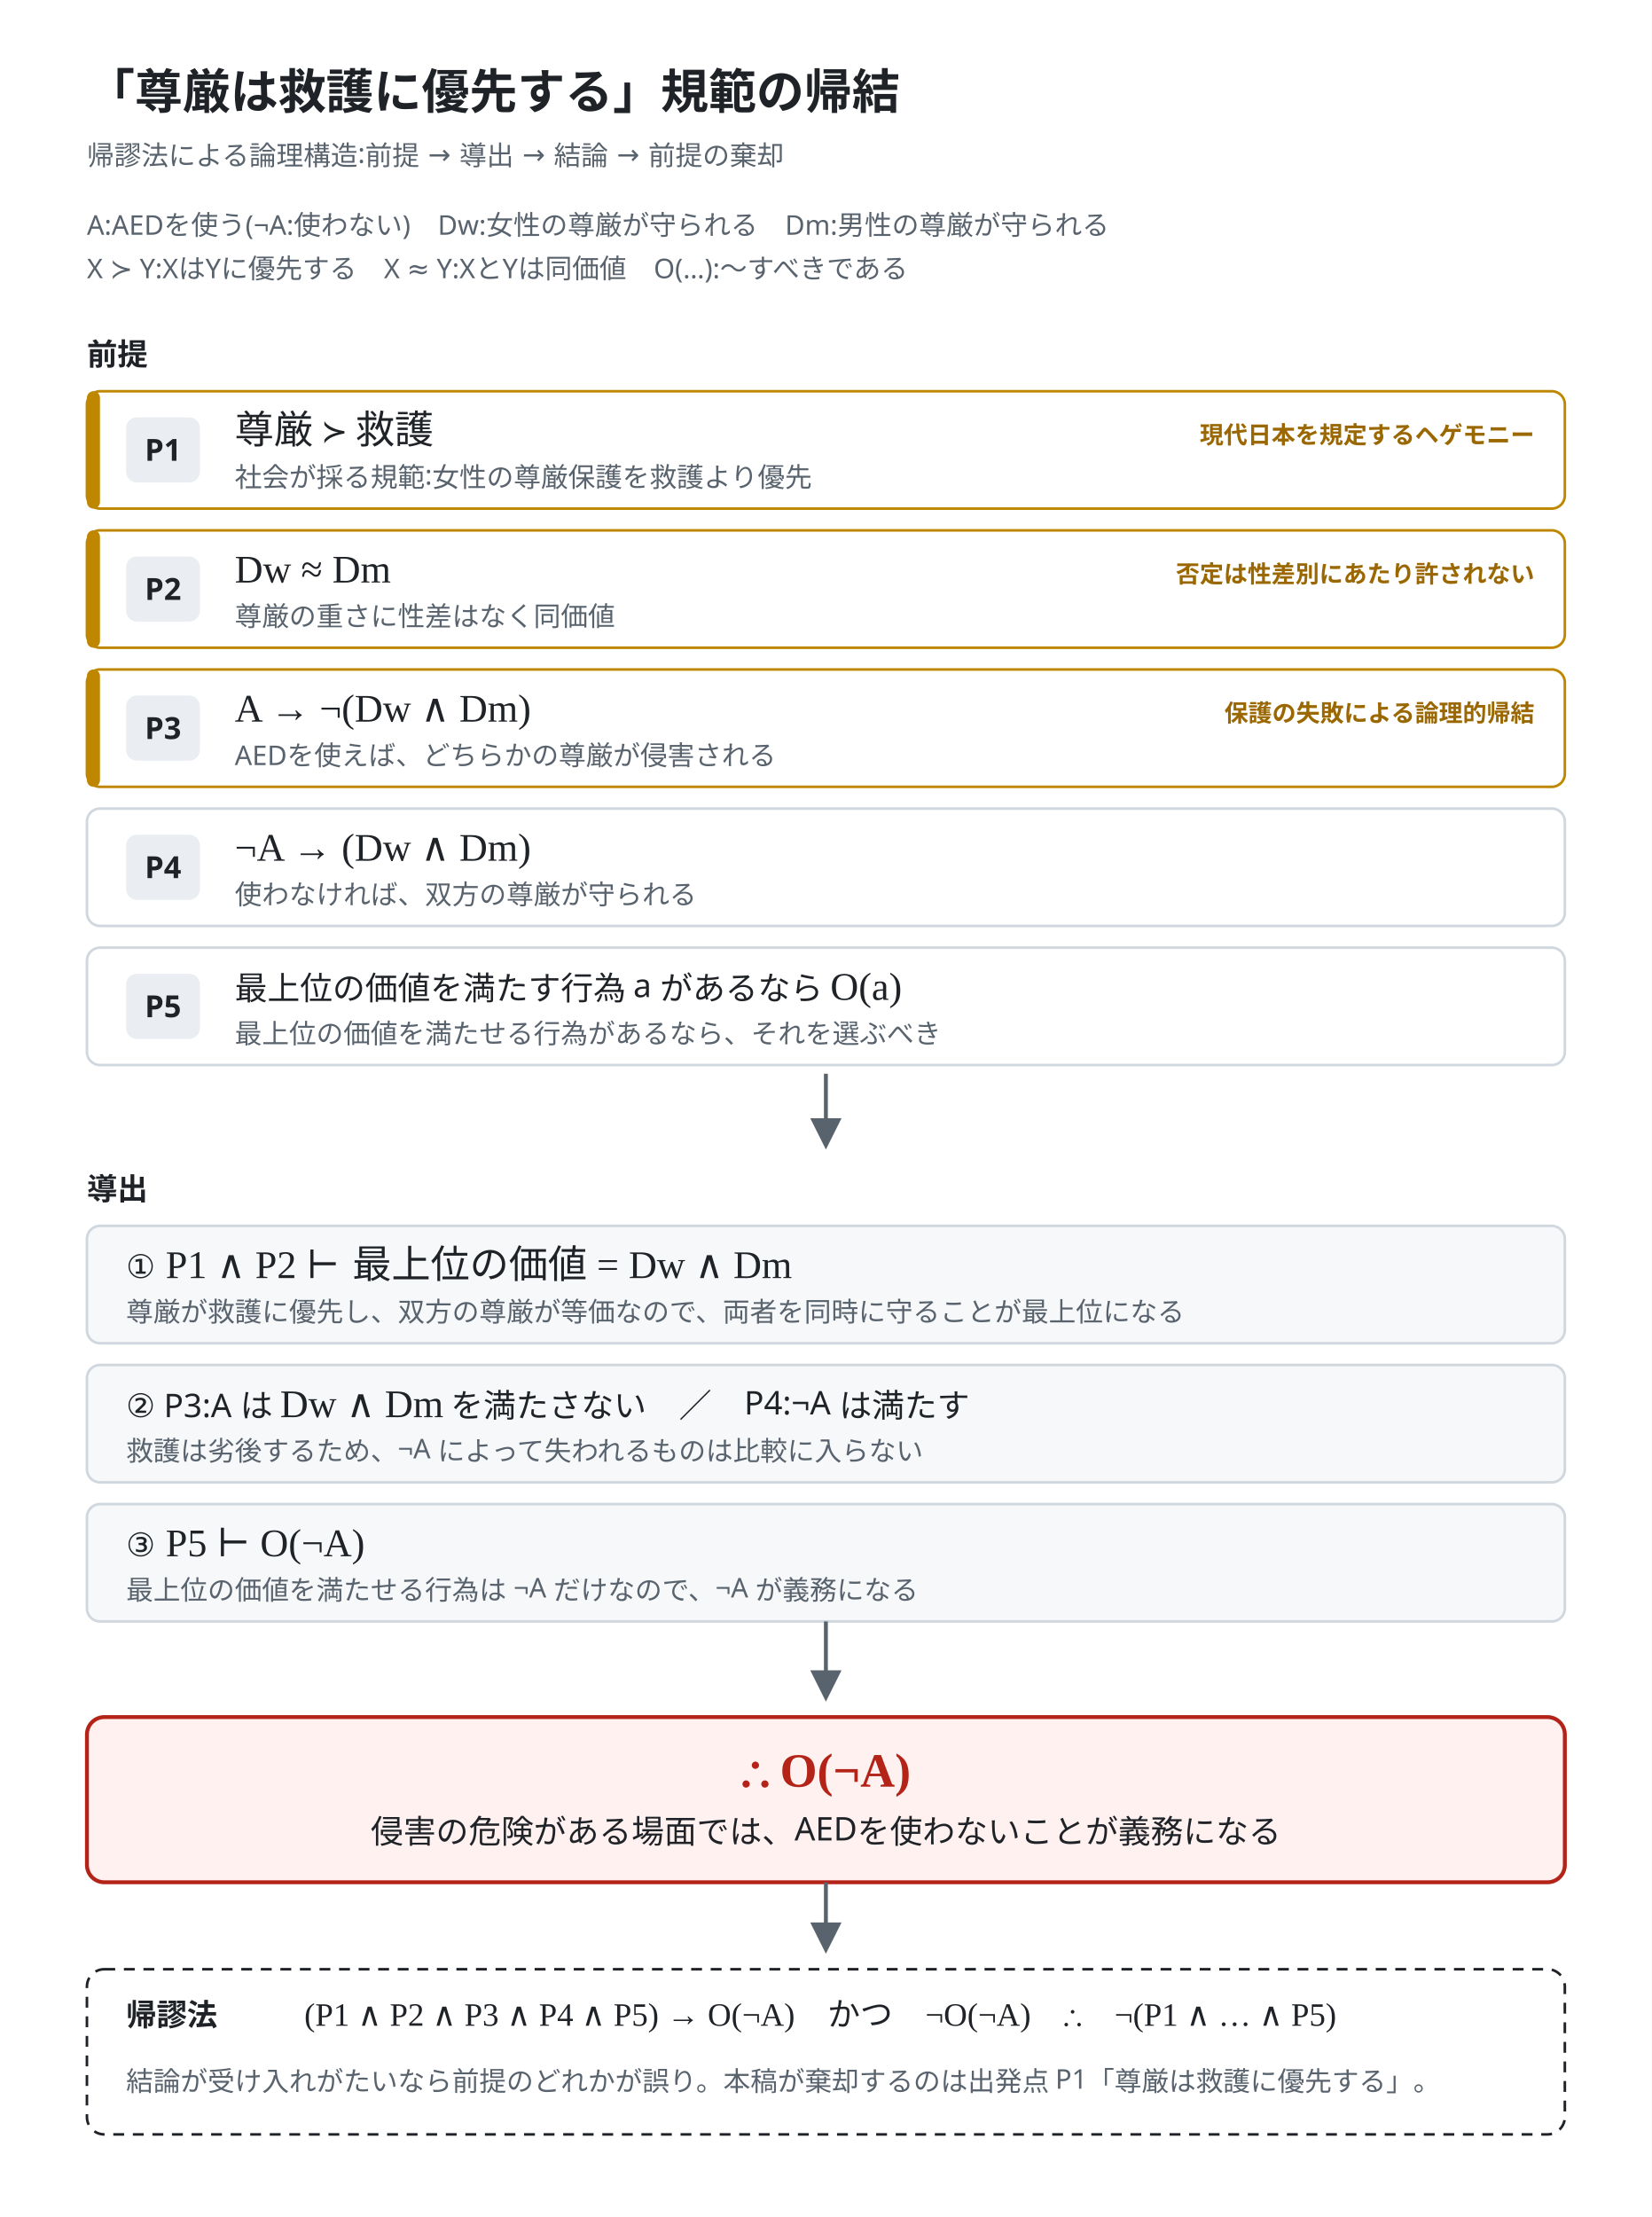
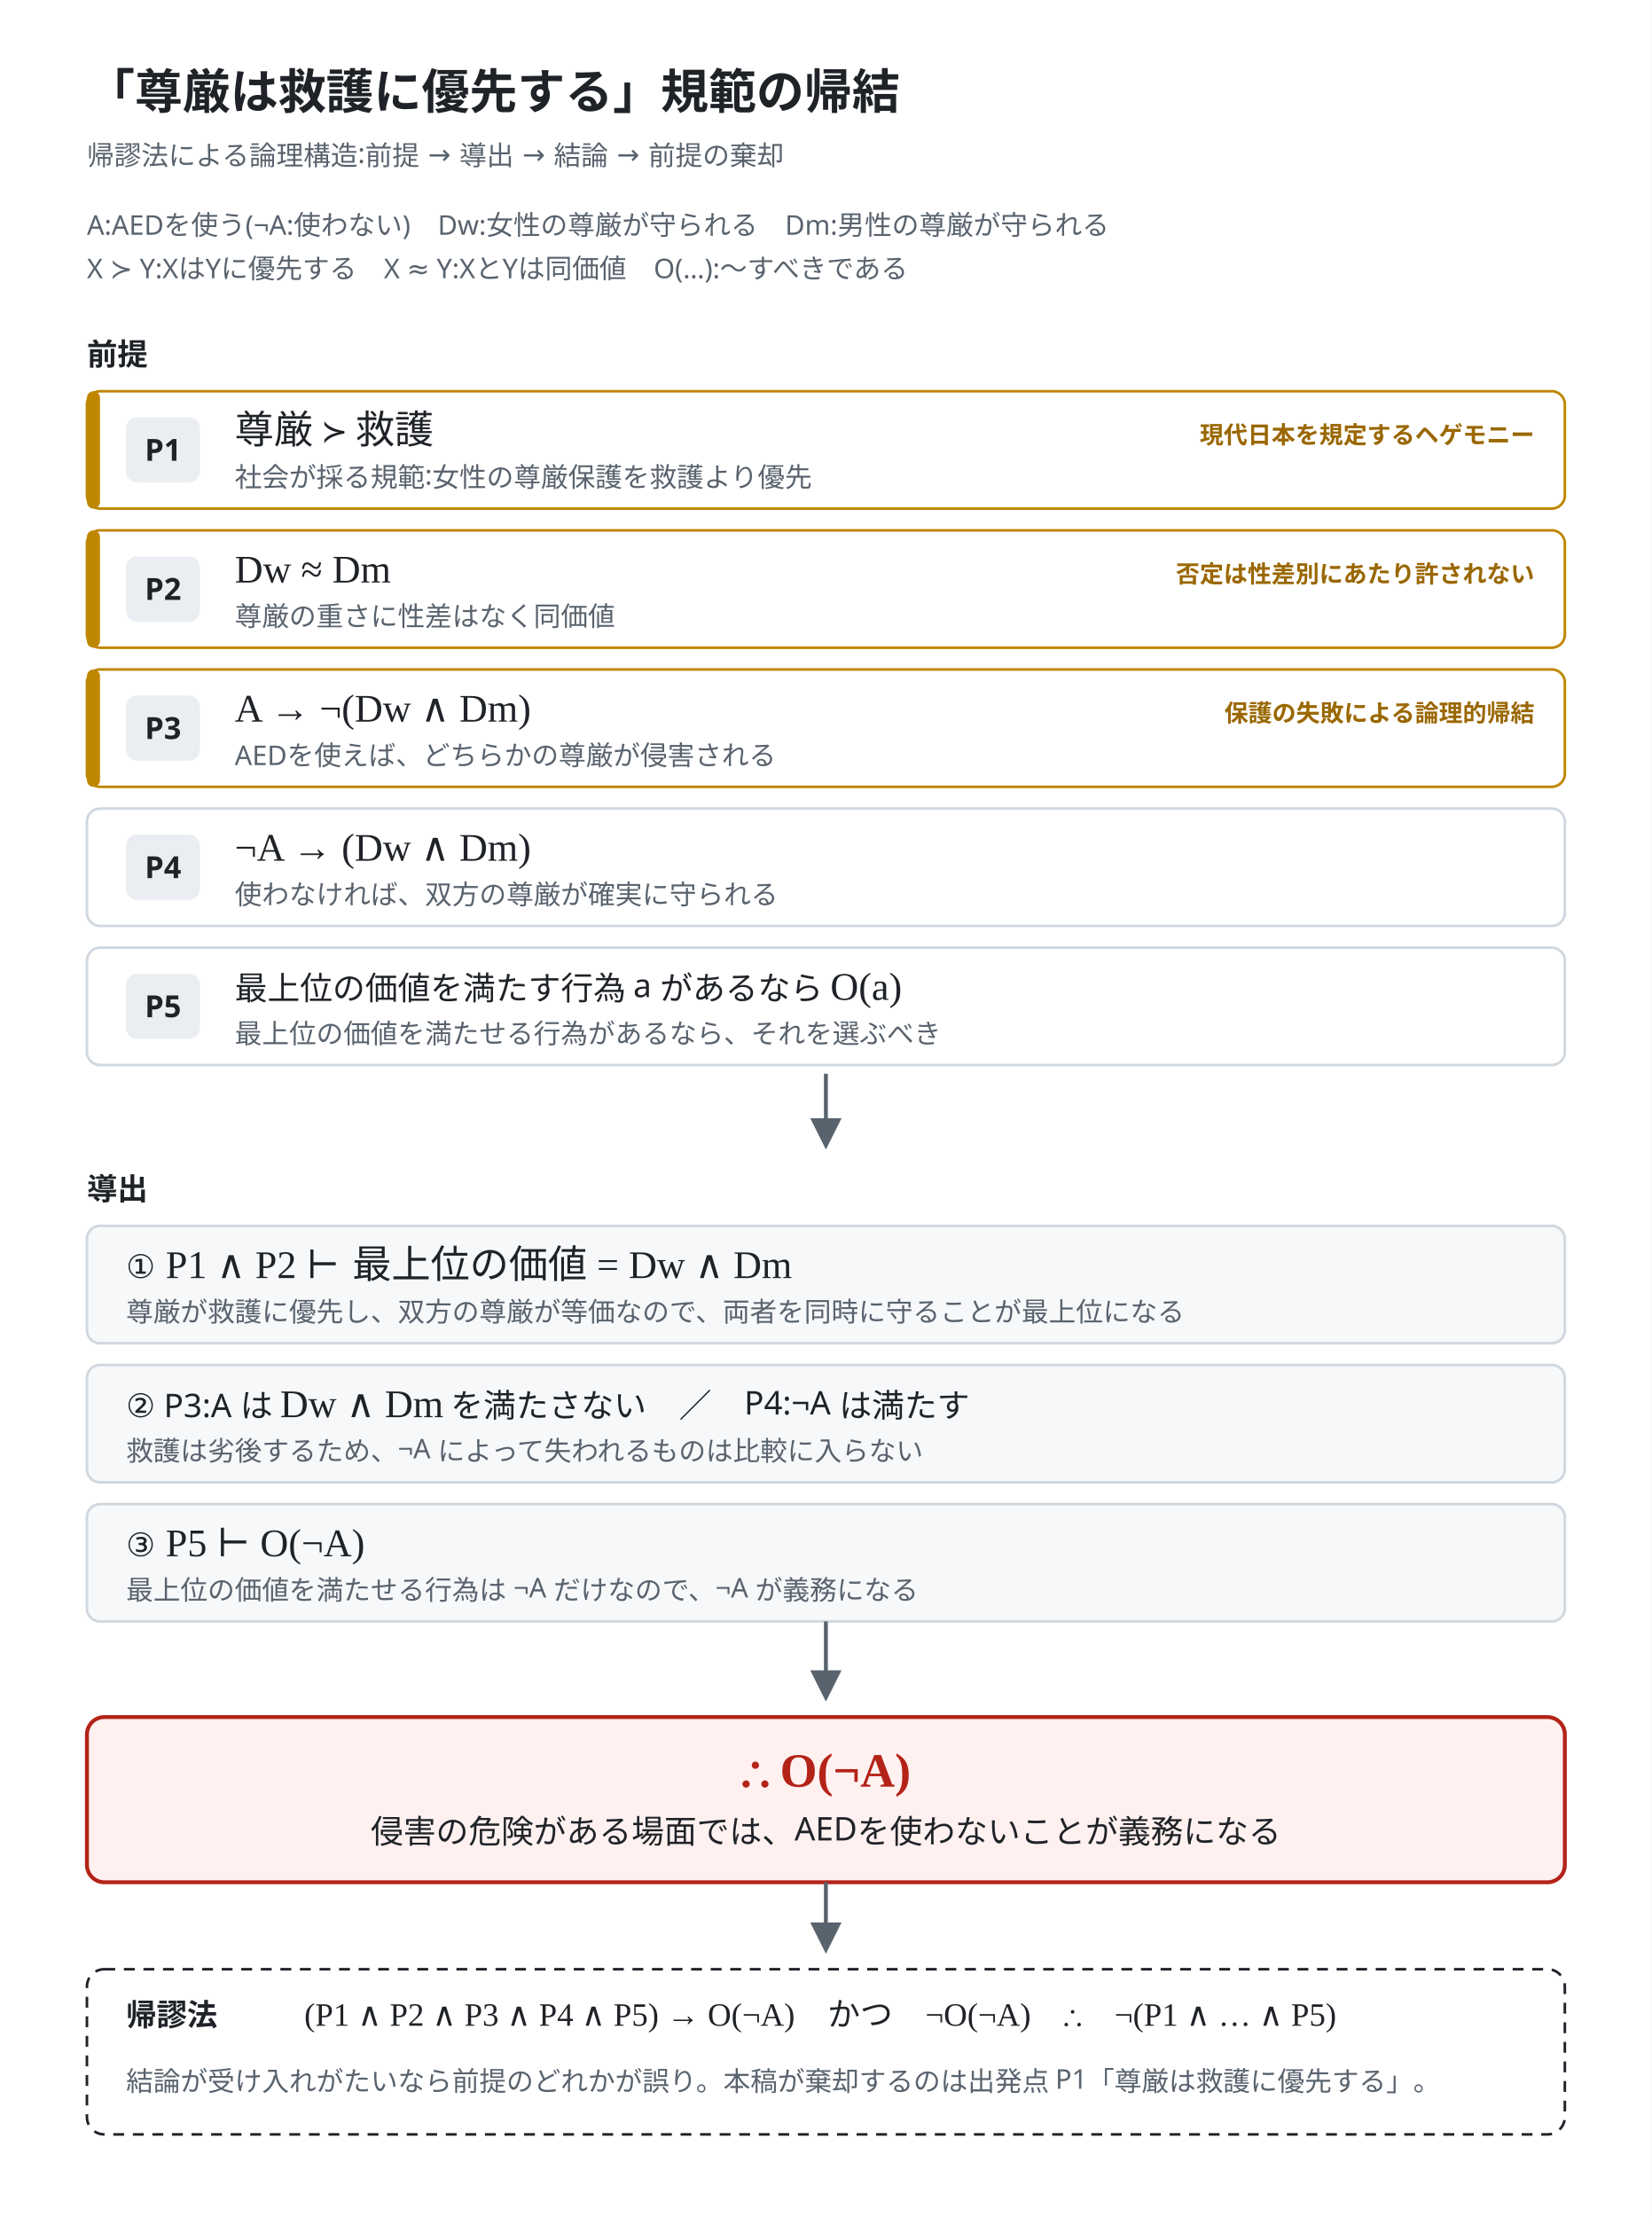
<svg xmlns="http://www.w3.org/2000/svg" viewBox="0 0 760 1020" width="760" height="1020" role="img" aria-labelledby="t d">
  <style>
    .bg    { fill: #ffffff; }
    .ink   { fill: #1f2328; }
    .mute  { fill: #59636e; }
    .amber { fill: #9a6700; }
    .red   { fill: #b42318; }
    .badge { fill: #eaeef2; }
    .card  { fill: #ffffff; stroke: #d0d7de; stroke-width: 1.2; }
    .weak  { fill: #ffffff; stroke: #bf8700; stroke-width: 1.2; }
    .stripe{ fill: #bf8700; }
    .step  { fill: #f6f8fa; stroke: #d0d7de; stroke-width: 1.2; }
    .concl { fill: #fff1f0; stroke: #b42318; stroke-width: 1.8; }
    .reduc { fill: #ffffff; stroke: #1f2328; stroke-width: 1.2; stroke-dasharray: 5 4; }
    .arrow { stroke: #59636e; stroke-width: 1.8; fill: none; }
    .arrowhead { fill: #59636e; }
    .sans  { font-family: "Hiragino Sans","Hiragino Kaku Gothic ProN","Yu Gothic","Meiryo","Noto Sans JP",sans-serif; }
    .math  { font-family: "Cambria Math","STIX Two Math","Times New Roman","DejaVu Serif","Noto Serif JP",serif; }
    .h1 { font-size: 22px; font-weight: 700; }
    .h2 { font-size: 14px; font-weight: 700; }
    .f  { font-size: 18px; }
    .fs { font-size: 15px; }
    .g  { font-size: 12.5px; }
    .tag{ font-size: 11px; font-weight: 700; }
    .id { font-size: 14px; font-weight: 700; }

    @media (prefers-color-scheme: dark) {
      .bg    { fill: #0d1117; }
      .ink   { fill: #e6edf3; }
      .mute  { fill: #9198a1; }
      .amber { fill: #d4a72c; }
      .red   { fill: #ff7b72; }
      .badge { fill: #21262d; }
      .card  { fill: #0d1117; stroke: #30363d; }
      .weak  { fill: #0d1117; stroke: #d4a72c; }
      .stripe{ fill: #d4a72c; }
      .step  { fill: #161b22; stroke: #30363d; }
      .concl { fill: #2d1517; stroke: #ff7b72; }
      .reduc { fill: #0d1117; stroke: #e6edf3; }
      .arrow { stroke: #9198a1; }
      .arrowhead { fill: #9198a1; }
    }
  </style>
  <defs>
    <marker id="ah" viewBox="0 0 10 10" refX="8" refY="5" markerWidth="8" markerHeight="8" orient="auto">
      <path d="M0,0 L10,5 L0,10 z" class="arrowhead" />
    </marker>
  </defs>
  <rect class="bg" width="760" height="1130" />
  <text x="40" y="50" class="sans h1 ink">「尊厳は救護に優先する」規範の帰結</text>
  <text x="40" y="76" class="sans g mute">帰謬法による論理構造:前提 → 導出 → 結論 → 前提の棄却</text>
  <text x="40" y="108" class="sans g mute">A:AEDを使う(¬A:使わない)　Dw:女性の尊厳が守られる　Dm:男性の尊厳が守られる</text>
  <text x="40" y="128" class="sans g mute">X ≻ Y:XはYに優先する　X ≈ Y:XとYは同価値　O(…):〜すべきである</text>
  <text x="40" y="168" class="sans h2 ink">前提</text>
  <rect x="40" y="180" width="680" height="54" rx="6" class="weak" />
  <rect x="40" y="180" width="6" height="54" rx="3" class="stripe" />
  <rect x="58" y="192" width="34" height="30" rx="5" class="badge" />
  <text x="75" y="212" text-anchor="middle" class="sans id ink">P1</text>
  <text x="108" y="204" class="math f ink">尊厳 ≻ 救護</text>
  <text x="108" y="224" class="sans g mute">社会が採る規範:女性の尊厳保護を救護より優先</text>
  <text x="706" y="204" text-anchor="end" class="sans tag amber">現代日本を規定するヘゲモニー</text>
  <rect x="40" y="244" width="680" height="54" rx="6" class="weak" />
  <rect x="40" y="244" width="6" height="54" rx="3" class="stripe" />
  <rect x="58" y="256" width="34" height="30" rx="5" class="badge" />
  <text x="75" y="276" text-anchor="middle" class="sans id ink">P2</text>
  <text x="108" y="268" class="math f ink">Dw ≈ Dm</text>
  <text x="108" y="288" class="sans g mute">尊厳の重さに性差はなく同価値</text>
  <text x="706" y="268" text-anchor="end" class="sans tag amber">否定は性差別にあたり許されない</text>
  <rect x="40" y="308" width="680" height="54" rx="6" class="weak" />
  <rect x="40" y="308" width="6" height="54" rx="3" class="stripe" />
  <rect x="58" y="320" width="34" height="30" rx="5" class="badge" />
  <text x="75" y="340" text-anchor="middle" class="sans id ink">P3</text>
  <text x="108" y="332" class="math f ink">A → ¬(Dw ∧ Dm)</text>
  <text x="108" y="352" class="sans g mute">AEDを使えば、どちらかの尊厳が侵害される</text>
  <text x="706" y="332" text-anchor="end" class="sans tag amber">保護の失敗による論理的帰結</text>
  <rect x="40" y="372" width="680" height="54" rx="6" class="card" />
  <rect x="58" y="384" width="34" height="30" rx="5" class="badge" />
  <text x="75" y="404" text-anchor="middle" class="sans id ink">P4</text>
  <text x="108" y="396" class="math f ink">¬A → (Dw ∧ Dm)</text>
-   <text x="108" y="416" class="sans g mute">使わなければ、双方の尊厳が守られる</text>
+   <text x="108" y="416" class="sans g mute">使わなければ、双方の尊厳が確実に守られる</text>
  <rect x="40" y="436" width="680" height="54" rx="6" class="card" />
  <rect x="58" y="448" width="34" height="30" rx="5" class="badge" />
  <text x="75" y="468" text-anchor="middle" class="sans id ink">P5</text>
  <text x="108" y="460" class="sans fs ink">最上位の価値を満たす行為 a があるなら <tspan class="math f">O(a)</tspan>
  </text>
  <text x="108" y="480" class="sans g mute">最上位の価値を満たせる行為があるなら、それを選ぶべき</text>
  <path d="M380,494 L380,526" class="arrow" marker-end="url(#ah)" />
  <text x="40" y="552" class="sans h2 ink">導出</text>
  <rect x="40" y="564" width="680" height="54" rx="6" class="step" />
  <text x="58" y="588" class="sans fs ink">① <tspan class="math f">P1 ∧ P2 ⊢ 最上位の価値 = Dw ∧ Dm</tspan>
  </text>
  <text x="58" y="608" class="sans g mute">尊厳が救護に優先し、双方の尊厳が等価なので、両者を同時に守ることが最上位になる</text>
  <rect x="40" y="628" width="680" height="54" rx="6" class="step" />
  <text x="58" y="652" class="sans fs ink">② P3:A は <tspan class="math f">Dw ∧ Dm</tspan> を満たさない　／　P4:¬A は満たす</text>
  <text x="58" y="672" class="sans g mute">救護は劣後するため、¬A によって失われるものは比較に入らない</text>
  <rect x="40" y="692" width="680" height="54" rx="6" class="step" />
  <text x="58" y="716" class="sans fs ink">③ <tspan class="math f">P5 ⊢ O(¬A)</tspan>
  </text>
  <text x="58" y="736" class="sans g mute">最上位の価値を満たせる行為は ¬A だけなので、¬A が義務になる</text>
  <path d="M380,746 L380,780" class="arrow" marker-end="url(#ah)" />
  <rect x="40" y="790" width="680" height="76" rx="8" class="concl" />
  <text x="380" y="822" text-anchor="middle" class="math f red" style="font-size:22px; font-weight:700;">∴ O(¬A)</text>
  <text x="380" y="848" text-anchor="middle" class="sans fs ink">侵害の危険がある場面では、AEDを使わないことが義務になる</text>
  <path d="M380,866 L380,896" class="arrow" marker-end="url(#ah)" />
  <rect x="40" y="906" width="680" height="76" rx="8" class="reduc" />
  <text x="58" y="932" class="sans h2 ink">帰謬法</text>
  <text x="140" y="932" class="math fs ink">(P1 ∧ P2 ∧ P3 ∧ P4 ∧ P5) → O(¬A)　かつ　¬O(¬A)　∴　¬(P1 ∧ … ∧ P5)</text>
  <text x="58" y="962" class="sans g mute">結論が受け入れがたいなら前提のどれかが誤り。本稿が棄却するのは出発点 P1「尊厳は救護に優先する」。</text>
</svg>
